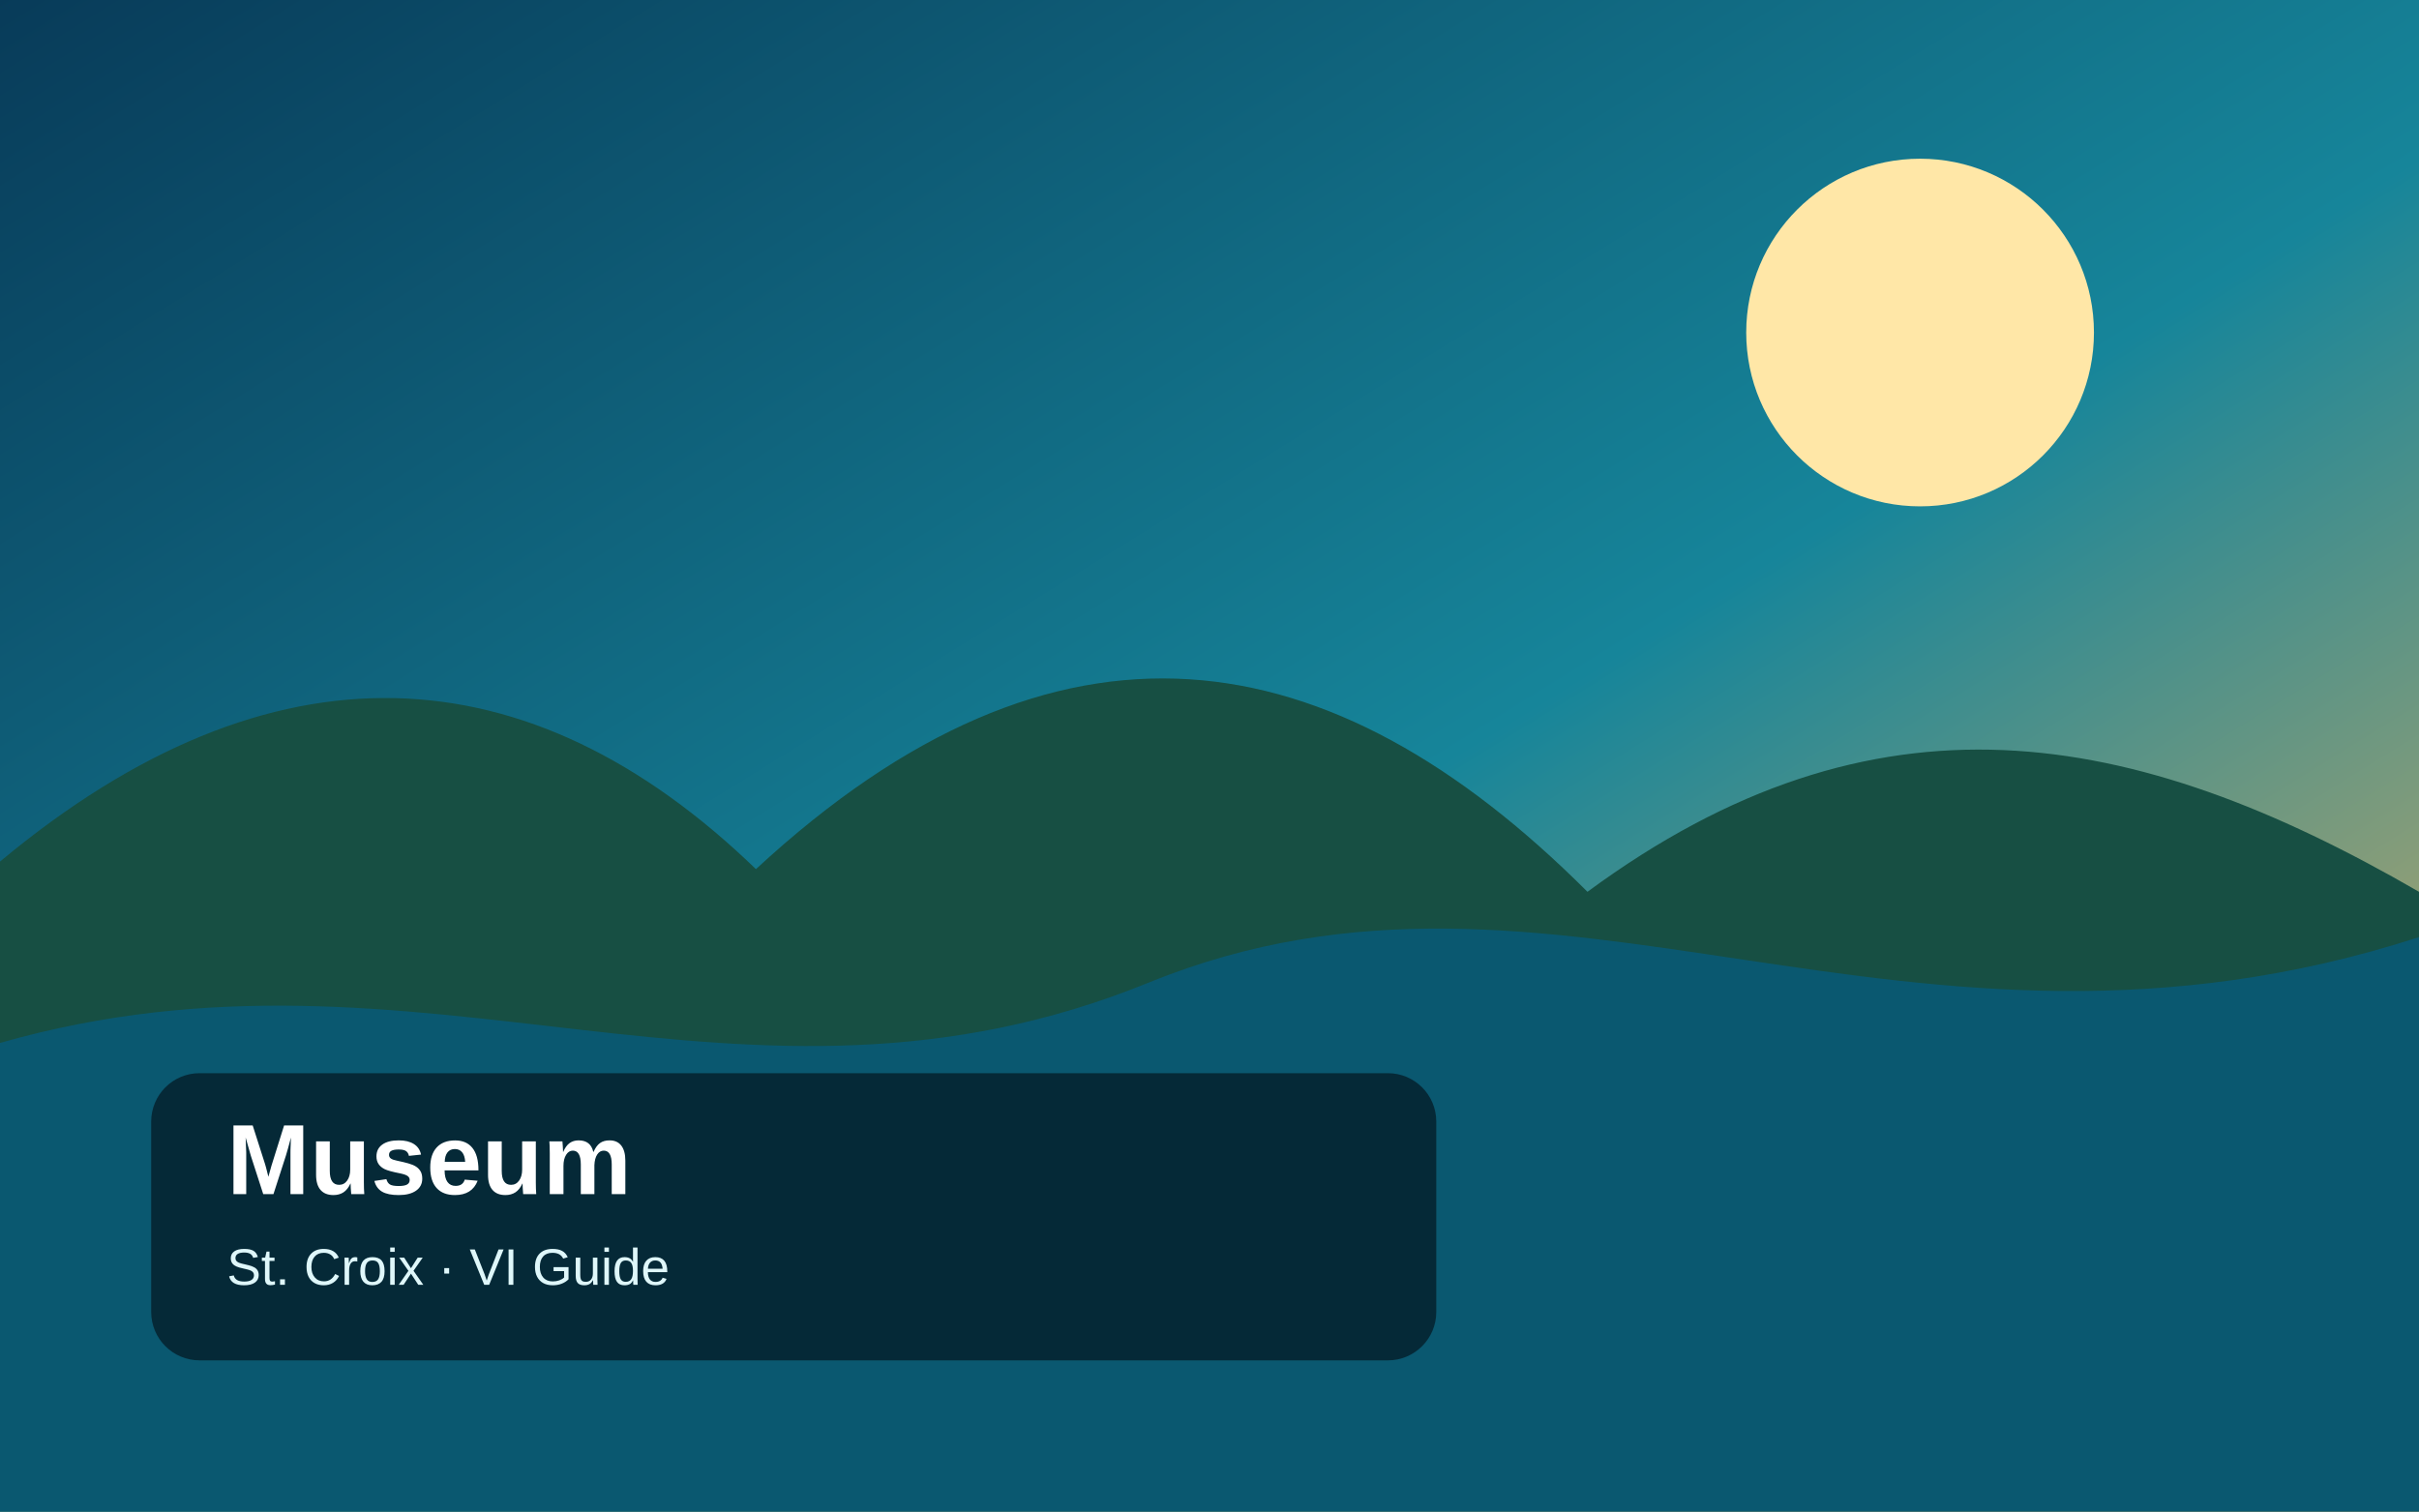
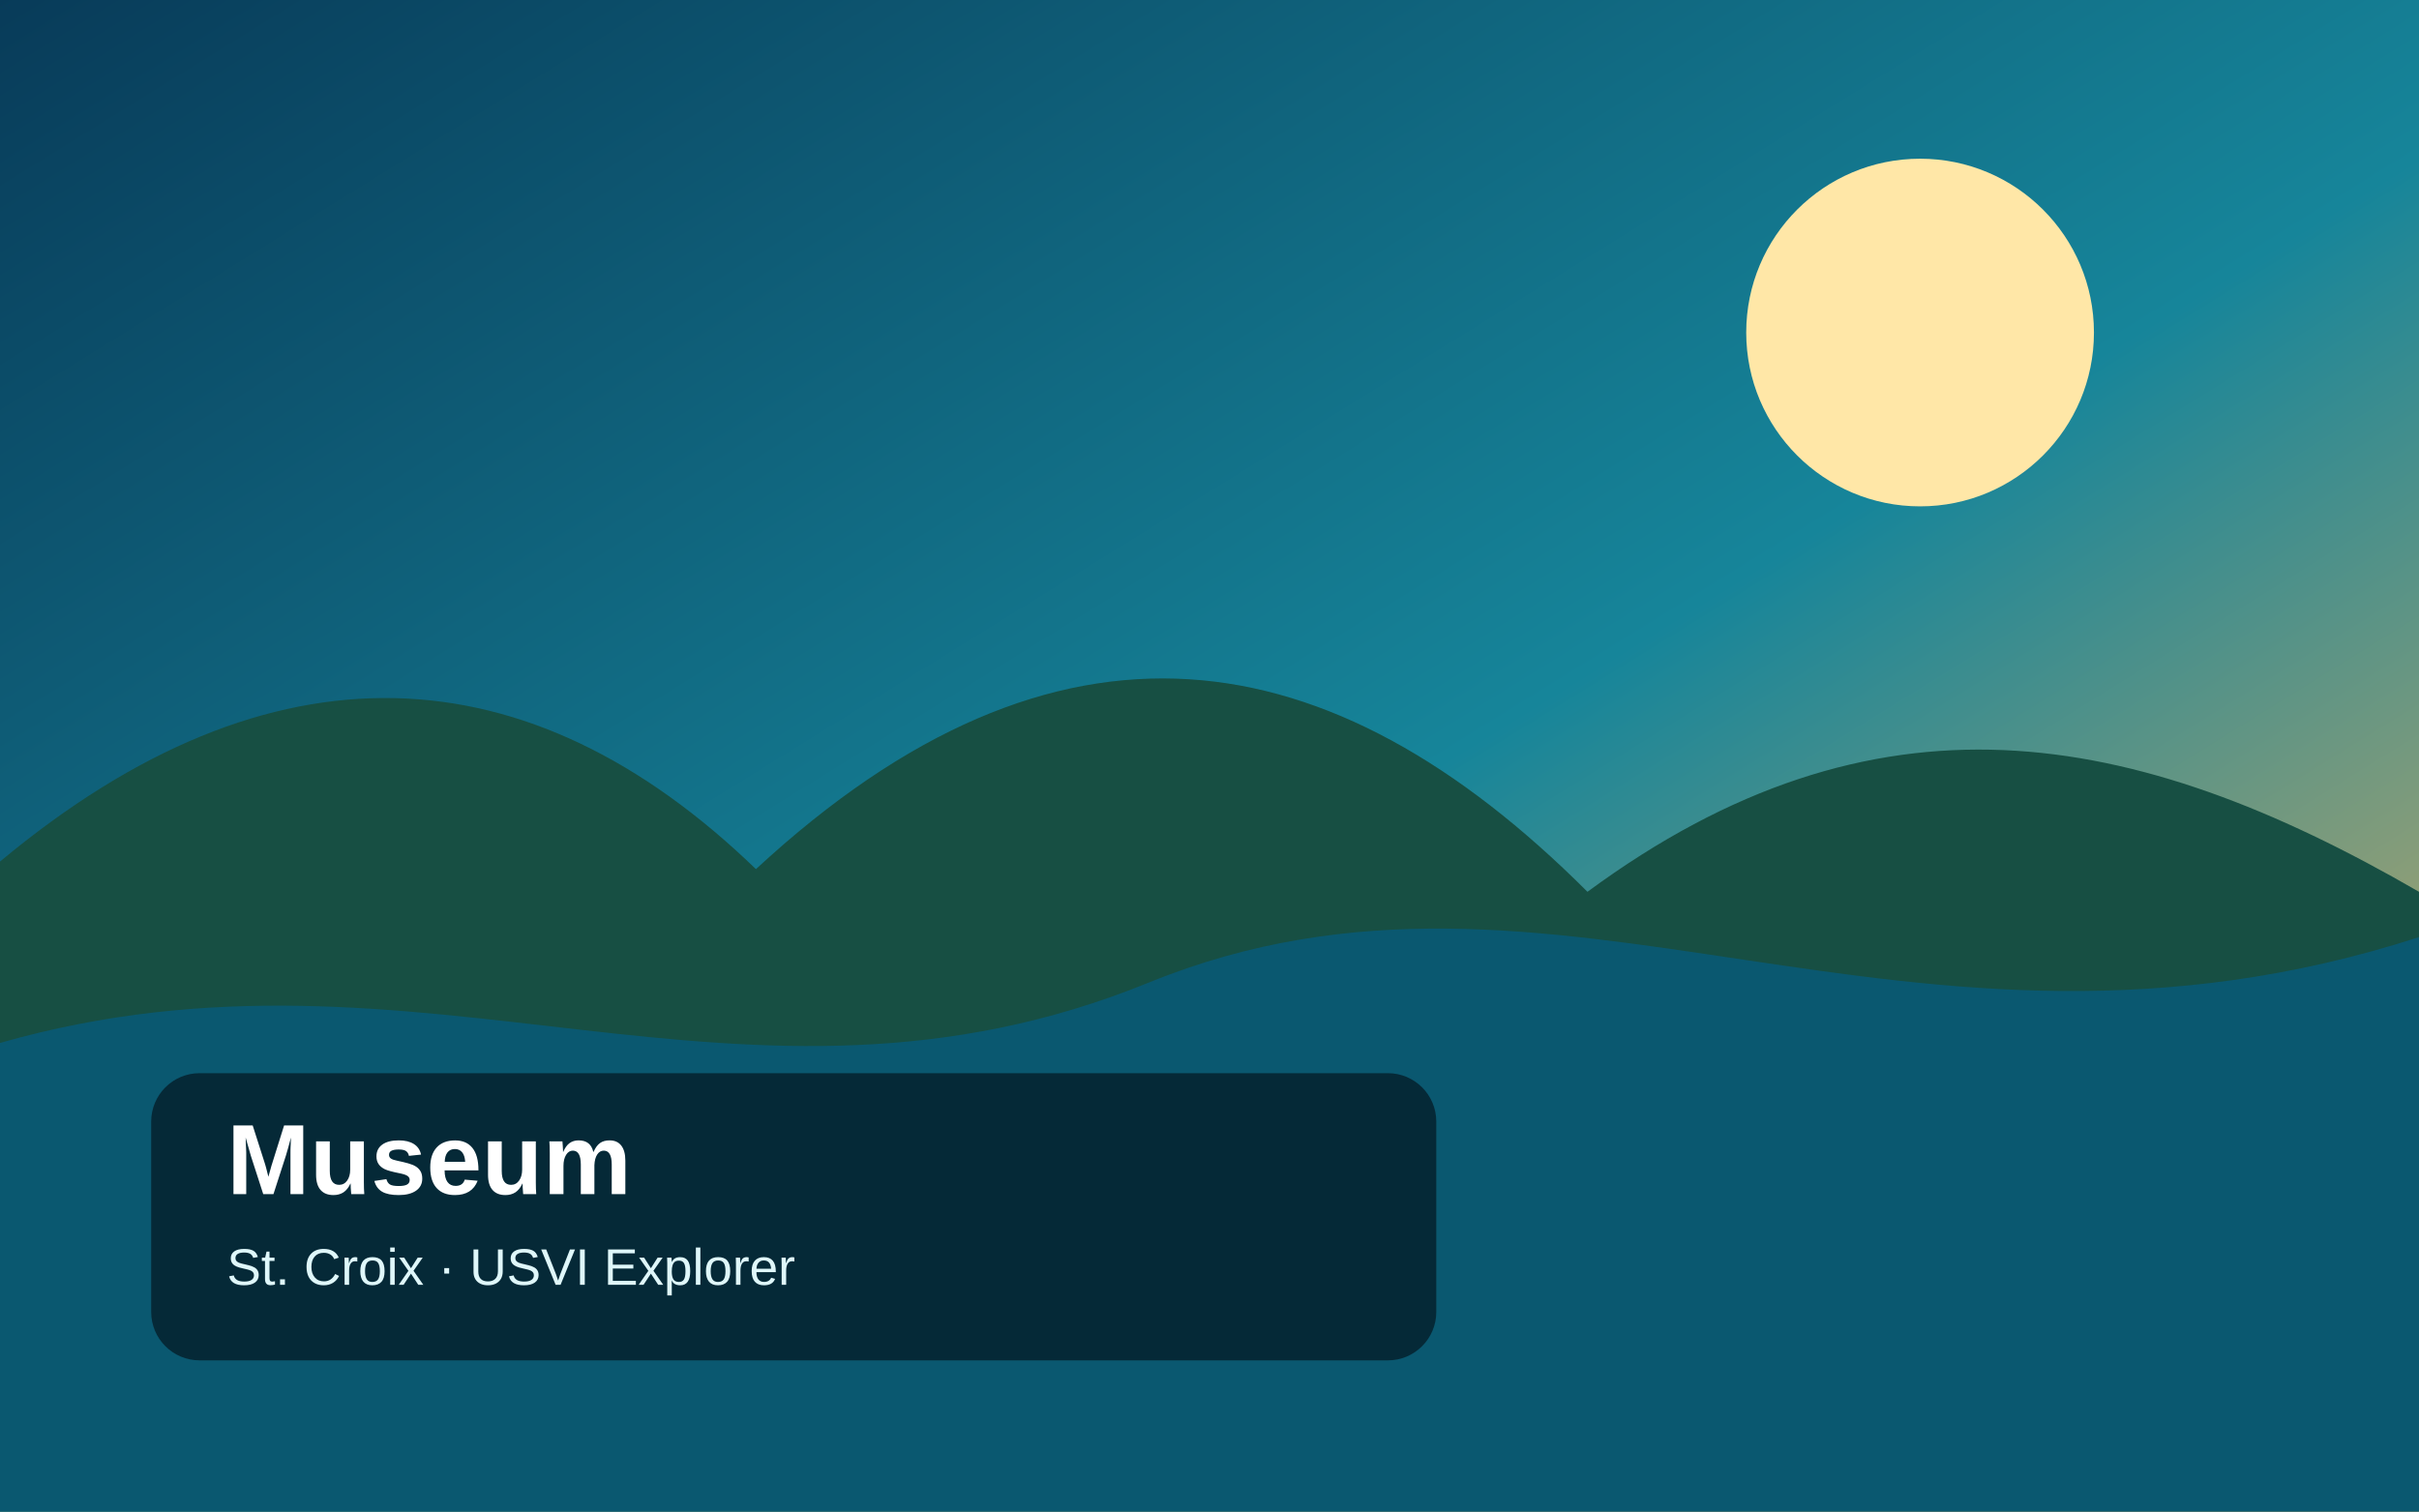
<svg xmlns="http://www.w3.org/2000/svg" width="1600" height="1000" viewBox="0 0 1600 1000">
  <defs>
    <linearGradient id="a" x1="0" y1="0" x2="1" y2="1">
      <stop stop-color="#083b59" />
      <stop offset=".55" stop-color="#16859a" />
      <stop offset="1" stop-color="#f0b35a" />
    </linearGradient>
  </defs>
  <rect width="1600" height="1000" fill="url(#a)" />
  <circle cx="1270" cy="220" r="115" fill="#ffe7a7" />
  <path d="M0 570C180 420 350 430 500 575C700 390 880 420 1050 590C1240 450 1410 480 1600 590V1000H0Z" fill="#174f43" />
  <path d="M0 690C280 610 490 760 760 650C1030 540 1260 730 1600 620V1000H0Z" fill="#0a5870" />
  <rect x="100" y="710" width="850" height="190" rx="32" fill="#041f2b" opacity=".82" />
  <text x="150" y="790" font-family="Arial" font-size="66" font-weight="700" fill="white">Museum</text>
-   <text x="150" y="850" font-family="Arial" font-size="34" fill="#dff7fa">St. Croix · VI Guide</text>
+   <text x="150" y="850" font-family="Arial" font-size="34" fill="#dff7fa">St. Croix · USVI Explorer</text>
</svg>
